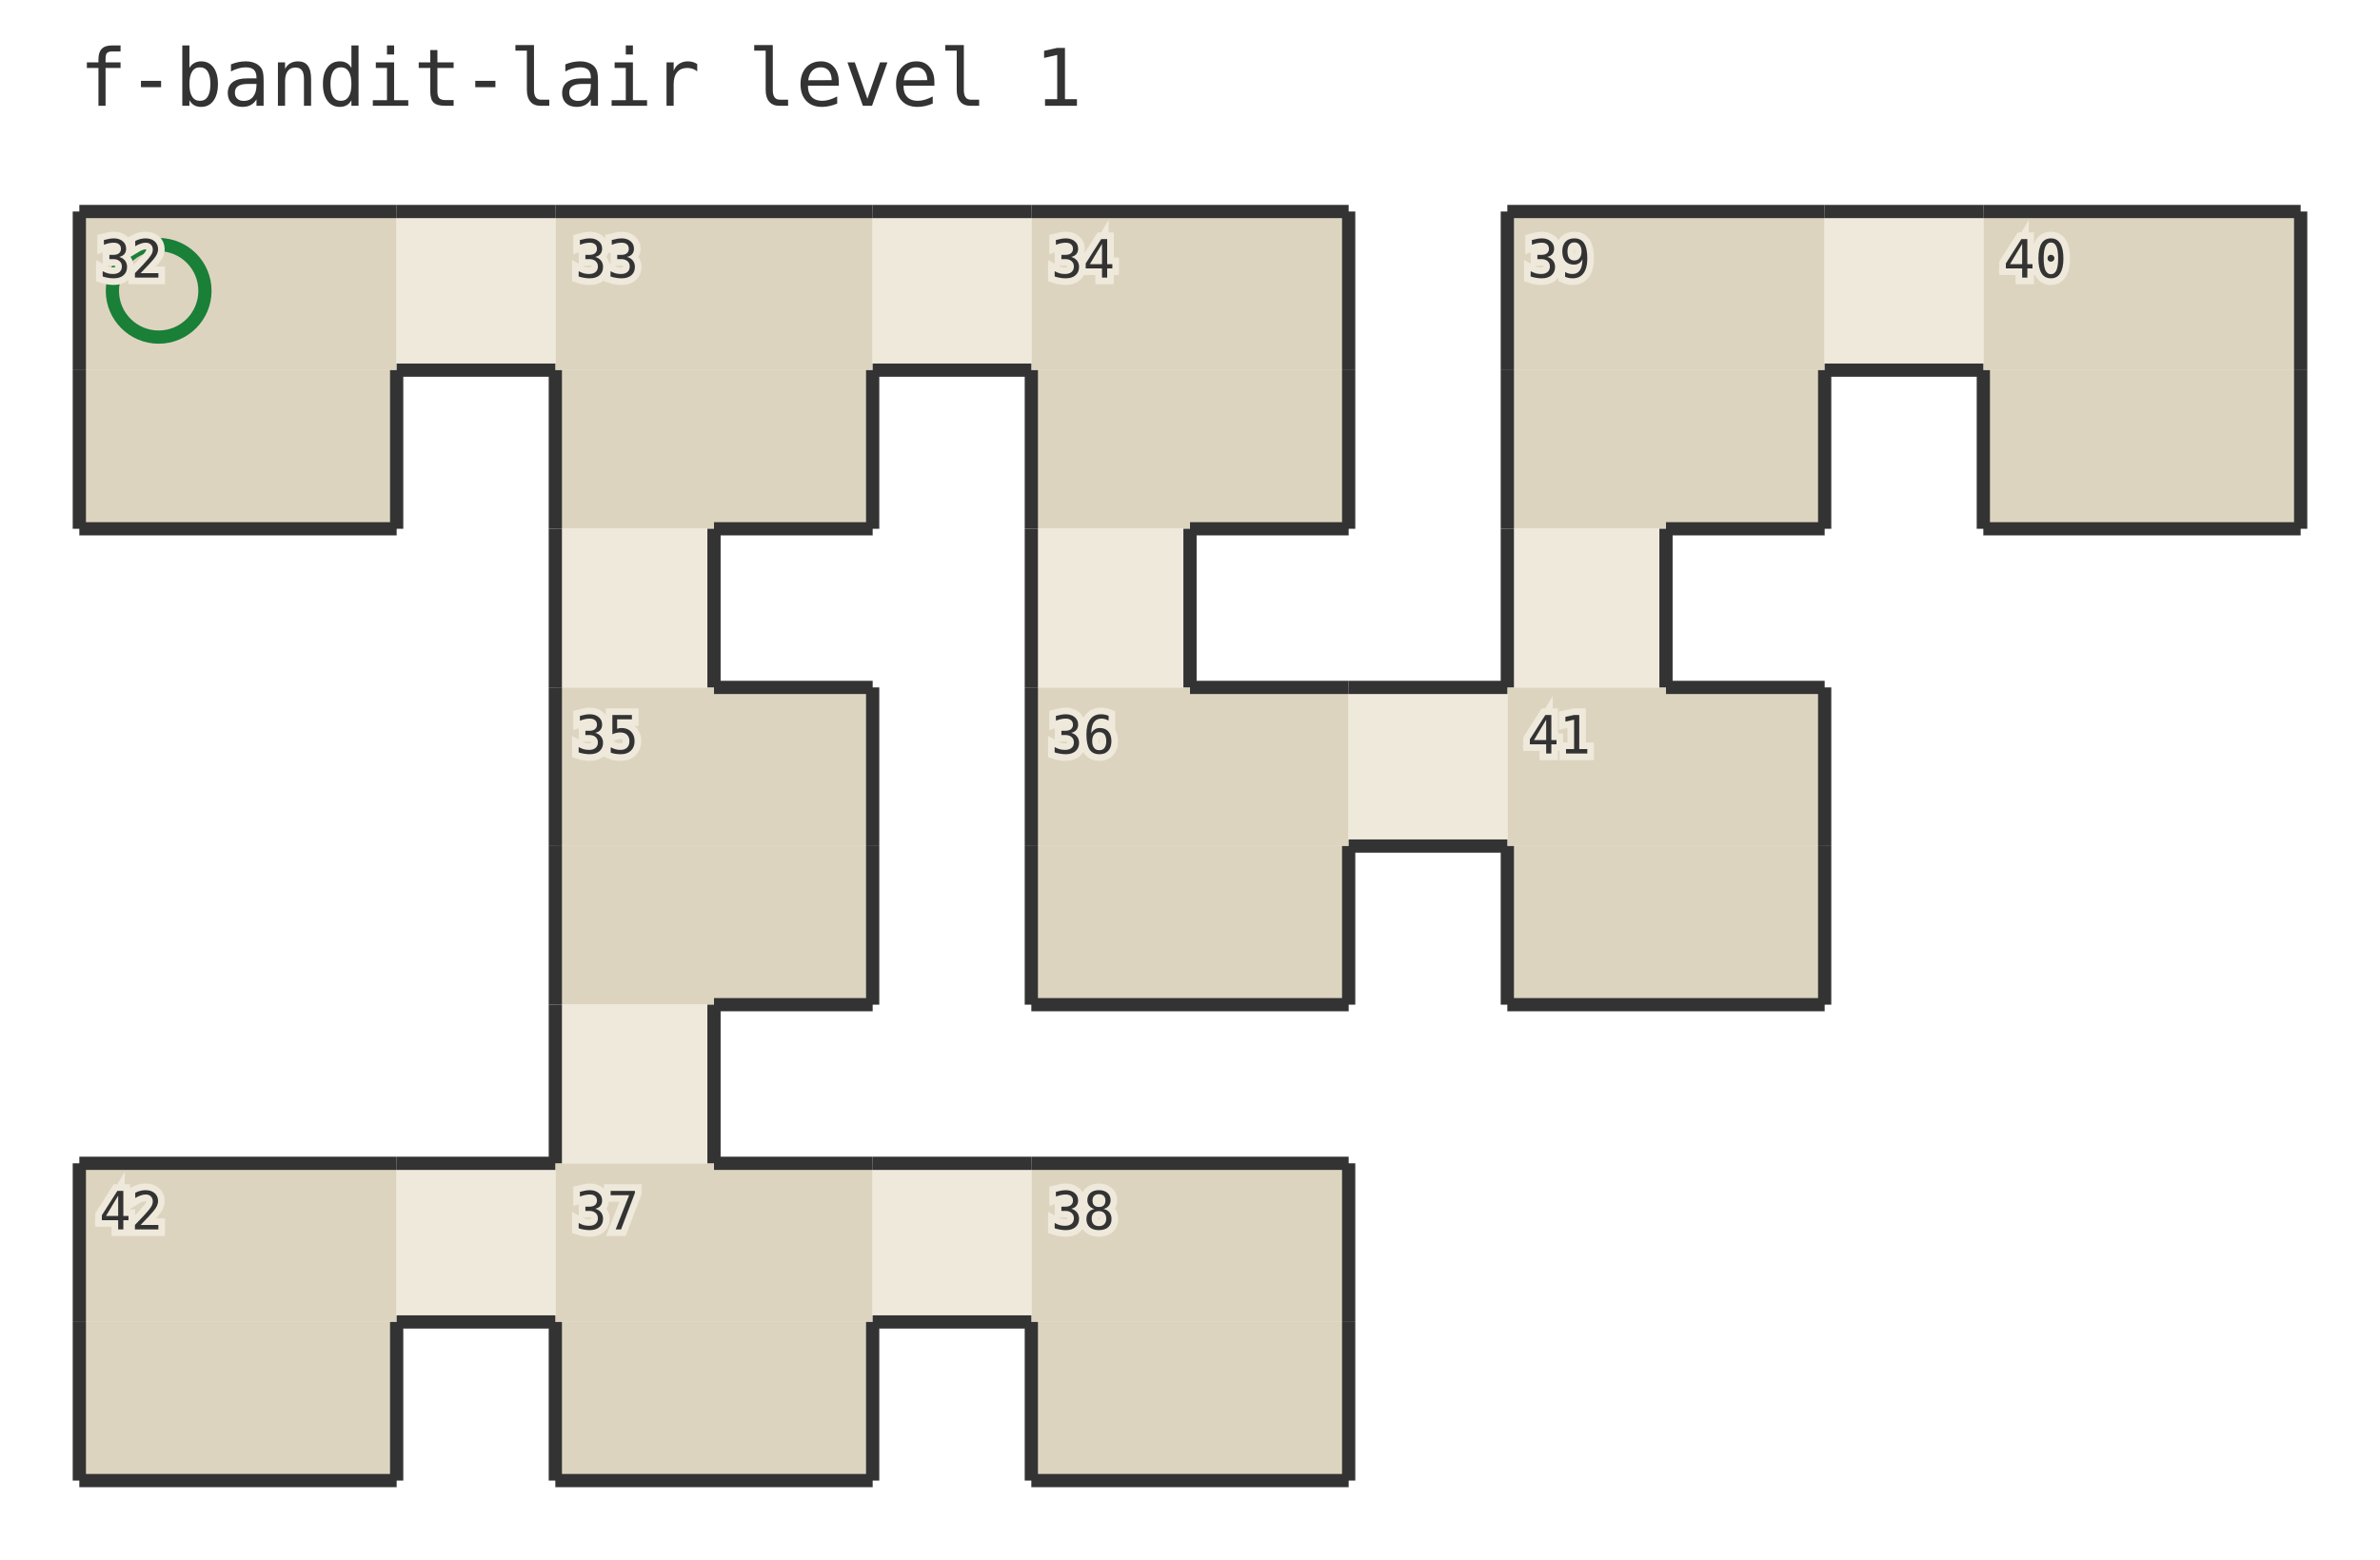
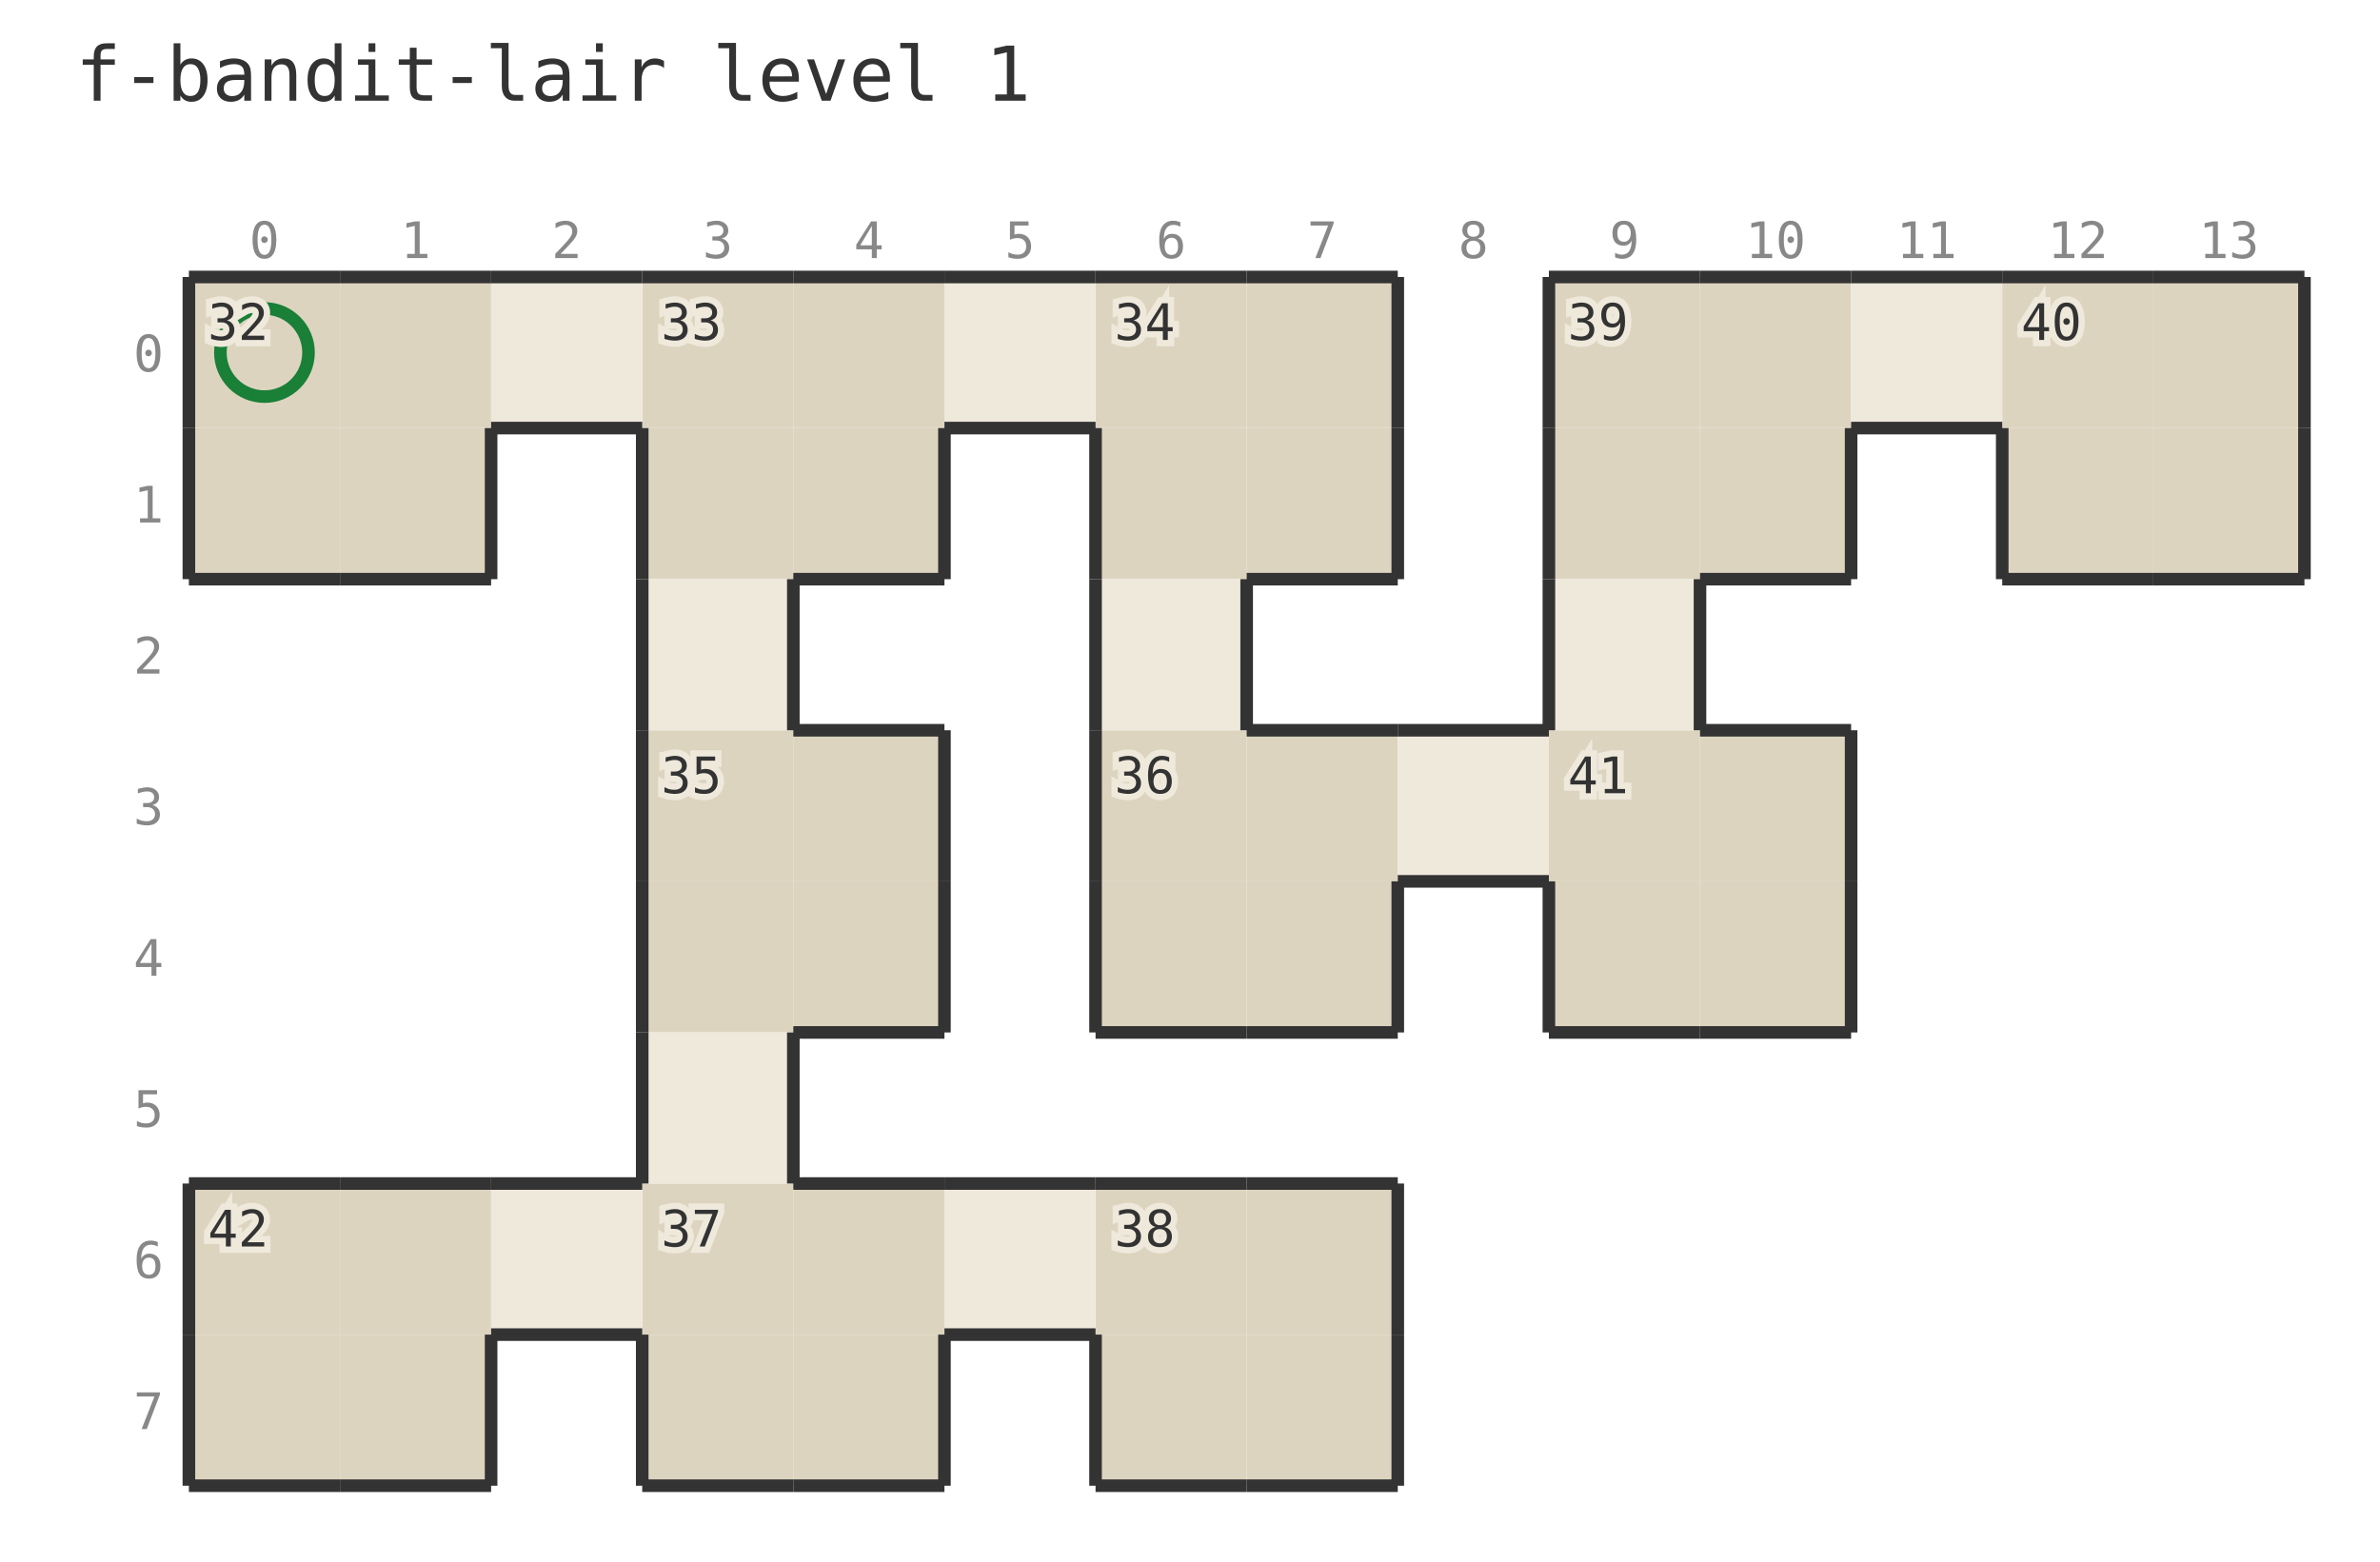
- <svg xmlns="http://www.w3.org/2000/svg" width="360" height="236" viewBox="0 0 360 236">
+ <svg xmlns="http://www.w3.org/2000/svg" width="378" height="248" viewBox="0 0 378 248">
  <text x="12" y="16" font-family="monospace" font-size="12" fill="#333333">f-bandit-lair level 1</text>
-   <rect x="12" y="32" width="24" height="24" fill="#ddd4c0" />
-   <rect x="36" y="32" width="24" height="24" fill="#ddd4c0" />
-   <rect x="12" y="56" width="24" height="24" fill="#ddd4c0" />
-   <rect x="36" y="56" width="24" height="24" fill="#ddd4c0" />
-   <rect x="84" y="32" width="24" height="24" fill="#ddd4c0" />
-   <rect x="108" y="32" width="24" height="24" fill="#ddd4c0" />
-   <rect x="84" y="56" width="24" height="24" fill="#ddd4c0" />
-   <rect x="108" y="56" width="24" height="24" fill="#ddd4c0" />
-   <rect x="156" y="32" width="24" height="24" fill="#ddd4c0" />
-   <rect x="180" y="32" width="24" height="24" fill="#ddd4c0" />
-   <rect x="156" y="56" width="24" height="24" fill="#ddd4c0" />
-   <rect x="180" y="56" width="24" height="24" fill="#ddd4c0" />
-   <rect x="84" y="104" width="24" height="24" fill="#ddd4c0" />
-   <rect x="108" y="104" width="24" height="24" fill="#ddd4c0" />
-   <rect x="84" y="128" width="24" height="24" fill="#ddd4c0" />
-   <rect x="108" y="128" width="24" height="24" fill="#ddd4c0" />
-   <rect x="156" y="104" width="24" height="24" fill="#ddd4c0" />
-   <rect x="180" y="104" width="24" height="24" fill="#ddd4c0" />
-   <rect x="156" y="128" width="24" height="24" fill="#ddd4c0" />
-   <rect x="180" y="128" width="24" height="24" fill="#ddd4c0" />
-   <rect x="84" y="176" width="24" height="24" fill="#ddd4c0" />
-   <rect x="108" y="176" width="24" height="24" fill="#ddd4c0" />
-   <rect x="84" y="200" width="24" height="24" fill="#ddd4c0" />
-   <rect x="108" y="200" width="24" height="24" fill="#ddd4c0" />
-   <rect x="156" y="176" width="24" height="24" fill="#ddd4c0" />
-   <rect x="180" y="176" width="24" height="24" fill="#ddd4c0" />
-   <rect x="156" y="200" width="24" height="24" fill="#ddd4c0" />
-   <rect x="180" y="200" width="24" height="24" fill="#ddd4c0" />
-   <rect x="228" y="32" width="24" height="24" fill="#ddd4c0" />
-   <rect x="252" y="32" width="24" height="24" fill="#ddd4c0" />
-   <rect x="228" y="56" width="24" height="24" fill="#ddd4c0" />
-   <rect x="252" y="56" width="24" height="24" fill="#ddd4c0" />
-   <rect x="300" y="32" width="24" height="24" fill="#ddd4c0" />
-   <rect x="324" y="32" width="24" height="24" fill="#ddd4c0" />
-   <rect x="300" y="56" width="24" height="24" fill="#ddd4c0" />
-   <rect x="324" y="56" width="24" height="24" fill="#ddd4c0" />
-   <rect x="228" y="104" width="24" height="24" fill="#ddd4c0" />
-   <rect x="252" y="104" width="24" height="24" fill="#ddd4c0" />
-   <rect x="228" y="128" width="24" height="24" fill="#ddd4c0" />
-   <rect x="252" y="128" width="24" height="24" fill="#ddd4c0" />
-   <rect x="12" y="176" width="24" height="24" fill="#ddd4c0" />
-   <rect x="36" y="176" width="24" height="24" fill="#ddd4c0" />
-   <rect x="12" y="200" width="24" height="24" fill="#ddd4c0" />
-   <rect x="36" y="200" width="24" height="24" fill="#ddd4c0" />
-   <rect x="60" y="32" width="24" height="24" fill="#efe9dc" />
-   <rect x="132" y="32" width="24" height="24" fill="#efe9dc" />
-   <rect x="276" y="32" width="24" height="24" fill="#efe9dc" />
-   <rect x="84" y="80" width="24" height="24" fill="#efe9dc" />
-   <rect x="156" y="80" width="24" height="24" fill="#efe9dc" />
-   <rect x="228" y="80" width="24" height="24" fill="#efe9dc" />
-   <rect x="204" y="104" width="24" height="24" fill="#efe9dc" />
-   <rect x="84" y="152" width="24" height="24" fill="#efe9dc" />
-   <rect x="60" y="176" width="24" height="24" fill="#efe9dc" />
-   <rect x="132" y="176" width="24" height="24" fill="#efe9dc" />
-   <line x1="12" y1="32" x2="12" y2="56" stroke="#333333" stroke-width="2" />
-   <line x1="12" y1="32" x2="36" y2="32" stroke="#333333" stroke-width="2" />
-   <line x1="12" y1="56" x2="12" y2="80" stroke="#333333" stroke-width="2" />
-   <line x1="12" y1="80" x2="36" y2="80" stroke="#333333" stroke-width="2" />
-   <line x1="12" y1="176" x2="12" y2="200" stroke="#333333" stroke-width="2" />
-   <line x1="12" y1="176" x2="36" y2="176" stroke="#333333" stroke-width="2" />
-   <line x1="12" y1="200" x2="12" y2="224" stroke="#333333" stroke-width="2" />
-   <line x1="12" y1="224" x2="36" y2="224" stroke="#333333" stroke-width="2" />
-   <line x1="36" y1="32" x2="60" y2="32" stroke="#333333" stroke-width="2" />
-   <line x1="36" y1="80" x2="60" y2="80" stroke="#333333" stroke-width="2" />
-   <line x1="36" y1="176" x2="60" y2="176" stroke="#333333" stroke-width="2" />
-   <line x1="36" y1="224" x2="60" y2="224" stroke="#333333" stroke-width="2" />
-   <line x1="60" y1="32" x2="84" y2="32" stroke="#333333" stroke-width="2" />
-   <line x1="60" y1="56" x2="60" y2="80" stroke="#333333" stroke-width="2" />
-   <line x1="60" y1="56" x2="84" y2="56" stroke="#333333" stroke-width="2" />
-   <line x1="60" y1="176" x2="84" y2="176" stroke="#333333" stroke-width="2" />
-   <line x1="60" y1="200" x2="60" y2="224" stroke="#333333" stroke-width="2" />
-   <line x1="60" y1="200" x2="84" y2="200" stroke="#333333" stroke-width="2" />
-   <line x1="84" y1="32" x2="108" y2="32" stroke="#333333" stroke-width="2" />
-   <line x1="84" y1="56" x2="84" y2="80" stroke="#333333" stroke-width="2" />
-   <line x1="84" y1="80" x2="84" y2="104" stroke="#333333" stroke-width="2" />
-   <line x1="84" y1="104" x2="84" y2="128" stroke="#333333" stroke-width="2" />
-   <line x1="84" y1="128" x2="84" y2="152" stroke="#333333" stroke-width="2" />
-   <line x1="84" y1="152" x2="84" y2="176" stroke="#333333" stroke-width="2" />
-   <line x1="84" y1="200" x2="84" y2="224" stroke="#333333" stroke-width="2" />
-   <line x1="84" y1="224" x2="108" y2="224" stroke="#333333" stroke-width="2" />
-   <line x1="108" y1="32" x2="132" y2="32" stroke="#333333" stroke-width="2" />
-   <line x1="108" y1="80" x2="108" y2="104" stroke="#333333" stroke-width="2" />
-   <line x1="108" y1="80" x2="132" y2="80" stroke="#333333" stroke-width="2" />
-   <line x1="108" y1="104" x2="132" y2="104" stroke="#333333" stroke-width="2" />
-   <line x1="108" y1="152" x2="108" y2="176" stroke="#333333" stroke-width="2" />
-   <line x1="108" y1="152" x2="132" y2="152" stroke="#333333" stroke-width="2" />
-   <line x1="108" y1="176" x2="132" y2="176" stroke="#333333" stroke-width="2" />
-   <line x1="108" y1="224" x2="132" y2="224" stroke="#333333" stroke-width="2" />
-   <line x1="132" y1="32" x2="156" y2="32" stroke="#333333" stroke-width="2" />
-   <line x1="132" y1="56" x2="132" y2="80" stroke="#333333" stroke-width="2" />
-   <line x1="132" y1="56" x2="156" y2="56" stroke="#333333" stroke-width="2" />
-   <line x1="132" y1="104" x2="132" y2="128" stroke="#333333" stroke-width="2" />
-   <line x1="132" y1="128" x2="132" y2="152" stroke="#333333" stroke-width="2" />
-   <line x1="132" y1="176" x2="156" y2="176" stroke="#333333" stroke-width="2" />
-   <line x1="132" y1="200" x2="132" y2="224" stroke="#333333" stroke-width="2" />
-   <line x1="132" y1="200" x2="156" y2="200" stroke="#333333" stroke-width="2" />
-   <line x1="156" y1="32" x2="180" y2="32" stroke="#333333" stroke-width="2" />
-   <line x1="156" y1="56" x2="156" y2="80" stroke="#333333" stroke-width="2" />
-   <line x1="156" y1="80" x2="156" y2="104" stroke="#333333" stroke-width="2" />
-   <line x1="156" y1="104" x2="156" y2="128" stroke="#333333" stroke-width="2" />
-   <line x1="156" y1="128" x2="156" y2="152" stroke="#333333" stroke-width="2" />
-   <line x1="156" y1="152" x2="180" y2="152" stroke="#333333" stroke-width="2" />
-   <line x1="156" y1="176" x2="180" y2="176" stroke="#333333" stroke-width="2" />
-   <line x1="156" y1="200" x2="156" y2="224" stroke="#333333" stroke-width="2" />
-   <line x1="156" y1="224" x2="180" y2="224" stroke="#333333" stroke-width="2" />
-   <line x1="180" y1="32" x2="204" y2="32" stroke="#333333" stroke-width="2" />
-   <line x1="180" y1="80" x2="180" y2="104" stroke="#333333" stroke-width="2" />
-   <line x1="180" y1="80" x2="204" y2="80" stroke="#333333" stroke-width="2" />
-   <line x1="180" y1="104" x2="204" y2="104" stroke="#333333" stroke-width="2" />
-   <line x1="180" y1="152" x2="204" y2="152" stroke="#333333" stroke-width="2" />
-   <line x1="180" y1="176" x2="204" y2="176" stroke="#333333" stroke-width="2" />
-   <line x1="180" y1="224" x2="204" y2="224" stroke="#333333" stroke-width="2" />
-   <line x1="204" y1="32" x2="204" y2="56" stroke="#333333" stroke-width="2" />
-   <line x1="204" y1="56" x2="204" y2="80" stroke="#333333" stroke-width="2" />
-   <line x1="204" y1="104" x2="228" y2="104" stroke="#333333" stroke-width="2" />
-   <line x1="204" y1="128" x2="204" y2="152" stroke="#333333" stroke-width="2" />
-   <line x1="204" y1="128" x2="228" y2="128" stroke="#333333" stroke-width="2" />
-   <line x1="204" y1="176" x2="204" y2="200" stroke="#333333" stroke-width="2" />
-   <line x1="204" y1="200" x2="204" y2="224" stroke="#333333" stroke-width="2" />
-   <line x1="228" y1="32" x2="228" y2="56" stroke="#333333" stroke-width="2" />
-   <line x1="228" y1="32" x2="252" y2="32" stroke="#333333" stroke-width="2" />
-   <line x1="228" y1="56" x2="228" y2="80" stroke="#333333" stroke-width="2" />
-   <line x1="228" y1="80" x2="228" y2="104" stroke="#333333" stroke-width="2" />
-   <line x1="228" y1="128" x2="228" y2="152" stroke="#333333" stroke-width="2" />
-   <line x1="228" y1="152" x2="252" y2="152" stroke="#333333" stroke-width="2" />
-   <line x1="252" y1="32" x2="276" y2="32" stroke="#333333" stroke-width="2" />
-   <line x1="252" y1="80" x2="252" y2="104" stroke="#333333" stroke-width="2" />
-   <line x1="252" y1="80" x2="276" y2="80" stroke="#333333" stroke-width="2" />
-   <line x1="252" y1="104" x2="276" y2="104" stroke="#333333" stroke-width="2" />
-   <line x1="252" y1="152" x2="276" y2="152" stroke="#333333" stroke-width="2" />
-   <line x1="276" y1="32" x2="300" y2="32" stroke="#333333" stroke-width="2" />
-   <line x1="276" y1="56" x2="276" y2="80" stroke="#333333" stroke-width="2" />
-   <line x1="276" y1="56" x2="300" y2="56" stroke="#333333" stroke-width="2" />
-   <line x1="276" y1="104" x2="276" y2="128" stroke="#333333" stroke-width="2" />
-   <line x1="276" y1="128" x2="276" y2="152" stroke="#333333" stroke-width="2" />
-   <line x1="300" y1="32" x2="324" y2="32" stroke="#333333" stroke-width="2" />
-   <line x1="300" y1="56" x2="300" y2="80" stroke="#333333" stroke-width="2" />
-   <line x1="300" y1="80" x2="324" y2="80" stroke="#333333" stroke-width="2" />
-   <line x1="324" y1="32" x2="348" y2="32" stroke="#333333" stroke-width="2" />
-   <line x1="324" y1="80" x2="348" y2="80" stroke="#333333" stroke-width="2" />
-   <line x1="348" y1="32" x2="348" y2="56" stroke="#333333" stroke-width="2" />
-   <line x1="348" y1="56" x2="348" y2="80" stroke="#333333" stroke-width="2" />
-   <circle cx="24" cy="44" r="7" fill="none" stroke="#1a7f37" stroke-width="2" />
-   <text x="15" y="42" font-family="monospace" font-size="8" paint-order="stroke" stroke="#efe9dc" stroke-width="2" fill="#333333">32</text>
-   <text x="87" y="42" font-family="monospace" font-size="8" paint-order="stroke" stroke="#efe9dc" stroke-width="2" fill="#333333">33</text>
-   <text x="159" y="42" font-family="monospace" font-size="8" paint-order="stroke" stroke="#efe9dc" stroke-width="2" fill="#333333">34</text>
-   <text x="87" y="114" font-family="monospace" font-size="8" paint-order="stroke" stroke="#efe9dc" stroke-width="2" fill="#333333">35</text>
-   <text x="159" y="114" font-family="monospace" font-size="8" paint-order="stroke" stroke="#efe9dc" stroke-width="2" fill="#333333">36</text>
-   <text x="87" y="186" font-family="monospace" font-size="8" paint-order="stroke" stroke="#efe9dc" stroke-width="2" fill="#333333">37</text>
-   <text x="159" y="186" font-family="monospace" font-size="8" paint-order="stroke" stroke="#efe9dc" stroke-width="2" fill="#333333">38</text>
-   <text x="231" y="42" font-family="monospace" font-size="8" paint-order="stroke" stroke="#efe9dc" stroke-width="2" fill="#333333">39</text>
-   <text x="303" y="42" font-family="monospace" font-size="8" paint-order="stroke" stroke="#efe9dc" stroke-width="2" fill="#333333">40</text>
-   <text x="231" y="114" font-family="monospace" font-size="8" paint-order="stroke" stroke="#efe9dc" stroke-width="2" fill="#333333">41</text>
-   <text x="15" y="186" font-family="monospace" font-size="8" paint-order="stroke" stroke="#efe9dc" stroke-width="2" fill="#333333">42</text>
+   <text x="42" y="41" font-family="monospace" font-size="8" text-anchor="middle" fill="#888888">0</text>
+   <text x="66" y="41" font-family="monospace" font-size="8" text-anchor="middle" fill="#888888">1</text>
+   <text x="90" y="41" font-family="monospace" font-size="8" text-anchor="middle" fill="#888888">2</text>
+   <text x="114" y="41" font-family="monospace" font-size="8" text-anchor="middle" fill="#888888">3</text>
+   <text x="138" y="41" font-family="monospace" font-size="8" text-anchor="middle" fill="#888888">4</text>
+   <text x="162" y="41" font-family="monospace" font-size="8" text-anchor="middle" fill="#888888">5</text>
+   <text x="186" y="41" font-family="monospace" font-size="8" text-anchor="middle" fill="#888888">6</text>
+   <text x="210" y="41" font-family="monospace" font-size="8" text-anchor="middle" fill="#888888">7</text>
+   <text x="234" y="41" font-family="monospace" font-size="8" text-anchor="middle" fill="#888888">8</text>
+   <text x="258" y="41" font-family="monospace" font-size="8" text-anchor="middle" fill="#888888">9</text>
+   <text x="282" y="41" font-family="monospace" font-size="8" text-anchor="middle" fill="#888888">10</text>
+   <text x="306" y="41" font-family="monospace" font-size="8" text-anchor="middle" fill="#888888">11</text>
+   <text x="330" y="41" font-family="monospace" font-size="8" text-anchor="middle" fill="#888888">12</text>
+   <text x="354" y="41" font-family="monospace" font-size="8" text-anchor="middle" fill="#888888">13</text>
+   <text x="26" y="59" font-family="monospace" font-size="8" text-anchor="end" fill="#888888">0</text>
+   <text x="26" y="83" font-family="monospace" font-size="8" text-anchor="end" fill="#888888">1</text>
+   <text x="26" y="107" font-family="monospace" font-size="8" text-anchor="end" fill="#888888">2</text>
+   <text x="26" y="131" font-family="monospace" font-size="8" text-anchor="end" fill="#888888">3</text>
+   <text x="26" y="155" font-family="monospace" font-size="8" text-anchor="end" fill="#888888">4</text>
+   <text x="26" y="179" font-family="monospace" font-size="8" text-anchor="end" fill="#888888">5</text>
+   <text x="26" y="203" font-family="monospace" font-size="8" text-anchor="end" fill="#888888">6</text>
+   <text x="26" y="227" font-family="monospace" font-size="8" text-anchor="end" fill="#888888">7</text>
+   <rect x="30" y="44" width="24" height="24" fill="#ddd4c0" />
+   <rect x="54" y="44" width="24" height="24" fill="#ddd4c0" />
+   <rect x="30" y="68" width="24" height="24" fill="#ddd4c0" />
+   <rect x="54" y="68" width="24" height="24" fill="#ddd4c0" />
+   <rect x="102" y="44" width="24" height="24" fill="#ddd4c0" />
+   <rect x="126" y="44" width="24" height="24" fill="#ddd4c0" />
+   <rect x="102" y="68" width="24" height="24" fill="#ddd4c0" />
+   <rect x="126" y="68" width="24" height="24" fill="#ddd4c0" />
+   <rect x="174" y="44" width="24" height="24" fill="#ddd4c0" />
+   <rect x="198" y="44" width="24" height="24" fill="#ddd4c0" />
+   <rect x="174" y="68" width="24" height="24" fill="#ddd4c0" />
+   <rect x="198" y="68" width="24" height="24" fill="#ddd4c0" />
+   <rect x="102" y="116" width="24" height="24" fill="#ddd4c0" />
+   <rect x="126" y="116" width="24" height="24" fill="#ddd4c0" />
+   <rect x="102" y="140" width="24" height="24" fill="#ddd4c0" />
+   <rect x="126" y="140" width="24" height="24" fill="#ddd4c0" />
+   <rect x="174" y="116" width="24" height="24" fill="#ddd4c0" />
+   <rect x="198" y="116" width="24" height="24" fill="#ddd4c0" />
+   <rect x="174" y="140" width="24" height="24" fill="#ddd4c0" />
+   <rect x="198" y="140" width="24" height="24" fill="#ddd4c0" />
+   <rect x="102" y="188" width="24" height="24" fill="#ddd4c0" />
+   <rect x="126" y="188" width="24" height="24" fill="#ddd4c0" />
+   <rect x="102" y="212" width="24" height="24" fill="#ddd4c0" />
+   <rect x="126" y="212" width="24" height="24" fill="#ddd4c0" />
+   <rect x="174" y="188" width="24" height="24" fill="#ddd4c0" />
+   <rect x="198" y="188" width="24" height="24" fill="#ddd4c0" />
+   <rect x="174" y="212" width="24" height="24" fill="#ddd4c0" />
+   <rect x="198" y="212" width="24" height="24" fill="#ddd4c0" />
+   <rect x="246" y="44" width="24" height="24" fill="#ddd4c0" />
+   <rect x="270" y="44" width="24" height="24" fill="#ddd4c0" />
+   <rect x="246" y="68" width="24" height="24" fill="#ddd4c0" />
+   <rect x="270" y="68" width="24" height="24" fill="#ddd4c0" />
+   <rect x="318" y="44" width="24" height="24" fill="#ddd4c0" />
+   <rect x="342" y="44" width="24" height="24" fill="#ddd4c0" />
+   <rect x="318" y="68" width="24" height="24" fill="#ddd4c0" />
+   <rect x="342" y="68" width="24" height="24" fill="#ddd4c0" />
+   <rect x="246" y="116" width="24" height="24" fill="#ddd4c0" />
+   <rect x="270" y="116" width="24" height="24" fill="#ddd4c0" />
+   <rect x="246" y="140" width="24" height="24" fill="#ddd4c0" />
+   <rect x="270" y="140" width="24" height="24" fill="#ddd4c0" />
+   <rect x="30" y="188" width="24" height="24" fill="#ddd4c0" />
+   <rect x="54" y="188" width="24" height="24" fill="#ddd4c0" />
+   <rect x="30" y="212" width="24" height="24" fill="#ddd4c0" />
+   <rect x="54" y="212" width="24" height="24" fill="#ddd4c0" />
+   <rect x="78" y="44" width="24" height="24" fill="#efe9dc" />
+   <rect x="150" y="44" width="24" height="24" fill="#efe9dc" />
+   <rect x="294" y="44" width="24" height="24" fill="#efe9dc" />
+   <rect x="102" y="92" width="24" height="24" fill="#efe9dc" />
+   <rect x="174" y="92" width="24" height="24" fill="#efe9dc" />
+   <rect x="246" y="92" width="24" height="24" fill="#efe9dc" />
+   <rect x="222" y="116" width="24" height="24" fill="#efe9dc" />
+   <rect x="102" y="164" width="24" height="24" fill="#efe9dc" />
+   <rect x="78" y="188" width="24" height="24" fill="#efe9dc" />
+   <rect x="150" y="188" width="24" height="24" fill="#efe9dc" />
+   <line x1="30" y1="44" x2="30" y2="68" stroke="#333333" stroke-width="2" />
+   <line x1="30" y1="44" x2="54" y2="44" stroke="#333333" stroke-width="2" />
+   <line x1="30" y1="68" x2="30" y2="92" stroke="#333333" stroke-width="2" />
+   <line x1="30" y1="92" x2="54" y2="92" stroke="#333333" stroke-width="2" />
+   <line x1="30" y1="188" x2="30" y2="212" stroke="#333333" stroke-width="2" />
+   <line x1="30" y1="188" x2="54" y2="188" stroke="#333333" stroke-width="2" />
+   <line x1="30" y1="212" x2="30" y2="236" stroke="#333333" stroke-width="2" />
+   <line x1="30" y1="236" x2="54" y2="236" stroke="#333333" stroke-width="2" />
+   <line x1="54" y1="44" x2="78" y2="44" stroke="#333333" stroke-width="2" />
+   <line x1="54" y1="92" x2="78" y2="92" stroke="#333333" stroke-width="2" />
+   <line x1="54" y1="188" x2="78" y2="188" stroke="#333333" stroke-width="2" />
+   <line x1="54" y1="236" x2="78" y2="236" stroke="#333333" stroke-width="2" />
+   <line x1="78" y1="44" x2="102" y2="44" stroke="#333333" stroke-width="2" />
+   <line x1="78" y1="68" x2="78" y2="92" stroke="#333333" stroke-width="2" />
+   <line x1="78" y1="68" x2="102" y2="68" stroke="#333333" stroke-width="2" />
+   <line x1="78" y1="188" x2="102" y2="188" stroke="#333333" stroke-width="2" />
+   <line x1="78" y1="212" x2="78" y2="236" stroke="#333333" stroke-width="2" />
+   <line x1="78" y1="212" x2="102" y2="212" stroke="#333333" stroke-width="2" />
+   <line x1="102" y1="44" x2="126" y2="44" stroke="#333333" stroke-width="2" />
+   <line x1="102" y1="68" x2="102" y2="92" stroke="#333333" stroke-width="2" />
+   <line x1="102" y1="92" x2="102" y2="116" stroke="#333333" stroke-width="2" />
+   <line x1="102" y1="116" x2="102" y2="140" stroke="#333333" stroke-width="2" />
+   <line x1="102" y1="140" x2="102" y2="164" stroke="#333333" stroke-width="2" />
+   <line x1="102" y1="164" x2="102" y2="188" stroke="#333333" stroke-width="2" />
+   <line x1="102" y1="212" x2="102" y2="236" stroke="#333333" stroke-width="2" />
+   <line x1="102" y1="236" x2="126" y2="236" stroke="#333333" stroke-width="2" />
+   <line x1="126" y1="44" x2="150" y2="44" stroke="#333333" stroke-width="2" />
+   <line x1="126" y1="92" x2="126" y2="116" stroke="#333333" stroke-width="2" />
+   <line x1="126" y1="92" x2="150" y2="92" stroke="#333333" stroke-width="2" />
+   <line x1="126" y1="116" x2="150" y2="116" stroke="#333333" stroke-width="2" />
+   <line x1="126" y1="164" x2="126" y2="188" stroke="#333333" stroke-width="2" />
+   <line x1="126" y1="164" x2="150" y2="164" stroke="#333333" stroke-width="2" />
+   <line x1="126" y1="188" x2="150" y2="188" stroke="#333333" stroke-width="2" />
+   <line x1="126" y1="236" x2="150" y2="236" stroke="#333333" stroke-width="2" />
+   <line x1="150" y1="44" x2="174" y2="44" stroke="#333333" stroke-width="2" />
+   <line x1="150" y1="68" x2="150" y2="92" stroke="#333333" stroke-width="2" />
+   <line x1="150" y1="68" x2="174" y2="68" stroke="#333333" stroke-width="2" />
+   <line x1="150" y1="116" x2="150" y2="140" stroke="#333333" stroke-width="2" />
+   <line x1="150" y1="140" x2="150" y2="164" stroke="#333333" stroke-width="2" />
+   <line x1="150" y1="188" x2="174" y2="188" stroke="#333333" stroke-width="2" />
+   <line x1="150" y1="212" x2="150" y2="236" stroke="#333333" stroke-width="2" />
+   <line x1="150" y1="212" x2="174" y2="212" stroke="#333333" stroke-width="2" />
+   <line x1="174" y1="44" x2="198" y2="44" stroke="#333333" stroke-width="2" />
+   <line x1="174" y1="68" x2="174" y2="92" stroke="#333333" stroke-width="2" />
+   <line x1="174" y1="92" x2="174" y2="116" stroke="#333333" stroke-width="2" />
+   <line x1="174" y1="116" x2="174" y2="140" stroke="#333333" stroke-width="2" />
+   <line x1="174" y1="140" x2="174" y2="164" stroke="#333333" stroke-width="2" />
+   <line x1="174" y1="164" x2="198" y2="164" stroke="#333333" stroke-width="2" />
+   <line x1="174" y1="188" x2="198" y2="188" stroke="#333333" stroke-width="2" />
+   <line x1="174" y1="212" x2="174" y2="236" stroke="#333333" stroke-width="2" />
+   <line x1="174" y1="236" x2="198" y2="236" stroke="#333333" stroke-width="2" />
+   <line x1="198" y1="44" x2="222" y2="44" stroke="#333333" stroke-width="2" />
+   <line x1="198" y1="92" x2="198" y2="116" stroke="#333333" stroke-width="2" />
+   <line x1="198" y1="92" x2="222" y2="92" stroke="#333333" stroke-width="2" />
+   <line x1="198" y1="116" x2="222" y2="116" stroke="#333333" stroke-width="2" />
+   <line x1="198" y1="164" x2="222" y2="164" stroke="#333333" stroke-width="2" />
+   <line x1="198" y1="188" x2="222" y2="188" stroke="#333333" stroke-width="2" />
+   <line x1="198" y1="236" x2="222" y2="236" stroke="#333333" stroke-width="2" />
+   <line x1="222" y1="44" x2="222" y2="68" stroke="#333333" stroke-width="2" />
+   <line x1="222" y1="68" x2="222" y2="92" stroke="#333333" stroke-width="2" />
+   <line x1="222" y1="116" x2="246" y2="116" stroke="#333333" stroke-width="2" />
+   <line x1="222" y1="140" x2="222" y2="164" stroke="#333333" stroke-width="2" />
+   <line x1="222" y1="140" x2="246" y2="140" stroke="#333333" stroke-width="2" />
+   <line x1="222" y1="188" x2="222" y2="212" stroke="#333333" stroke-width="2" />
+   <line x1="222" y1="212" x2="222" y2="236" stroke="#333333" stroke-width="2" />
+   <line x1="246" y1="44" x2="246" y2="68" stroke="#333333" stroke-width="2" />
+   <line x1="246" y1="44" x2="270" y2="44" stroke="#333333" stroke-width="2" />
+   <line x1="246" y1="68" x2="246" y2="92" stroke="#333333" stroke-width="2" />
+   <line x1="246" y1="92" x2="246" y2="116" stroke="#333333" stroke-width="2" />
+   <line x1="246" y1="140" x2="246" y2="164" stroke="#333333" stroke-width="2" />
+   <line x1="246" y1="164" x2="270" y2="164" stroke="#333333" stroke-width="2" />
+   <line x1="270" y1="44" x2="294" y2="44" stroke="#333333" stroke-width="2" />
+   <line x1="270" y1="92" x2="270" y2="116" stroke="#333333" stroke-width="2" />
+   <line x1="270" y1="92" x2="294" y2="92" stroke="#333333" stroke-width="2" />
+   <line x1="270" y1="116" x2="294" y2="116" stroke="#333333" stroke-width="2" />
+   <line x1="270" y1="164" x2="294" y2="164" stroke="#333333" stroke-width="2" />
+   <line x1="294" y1="44" x2="318" y2="44" stroke="#333333" stroke-width="2" />
+   <line x1="294" y1="68" x2="294" y2="92" stroke="#333333" stroke-width="2" />
+   <line x1="294" y1="68" x2="318" y2="68" stroke="#333333" stroke-width="2" />
+   <line x1="294" y1="116" x2="294" y2="140" stroke="#333333" stroke-width="2" />
+   <line x1="294" y1="140" x2="294" y2="164" stroke="#333333" stroke-width="2" />
+   <line x1="318" y1="44" x2="342" y2="44" stroke="#333333" stroke-width="2" />
+   <line x1="318" y1="68" x2="318" y2="92" stroke="#333333" stroke-width="2" />
+   <line x1="318" y1="92" x2="342" y2="92" stroke="#333333" stroke-width="2" />
+   <line x1="342" y1="44" x2="366" y2="44" stroke="#333333" stroke-width="2" />
+   <line x1="342" y1="92" x2="366" y2="92" stroke="#333333" stroke-width="2" />
+   <line x1="366" y1="44" x2="366" y2="68" stroke="#333333" stroke-width="2" />
+   <line x1="366" y1="68" x2="366" y2="92" stroke="#333333" stroke-width="2" />
+   <circle cx="42" cy="56" r="7" fill="none" stroke="#1a7f37" stroke-width="2" />
+   <text x="33" y="54" font-family="monospace" font-size="8" paint-order="stroke" stroke="#efe9dc" stroke-width="2" fill="#333333">32</text>
+   <text x="105" y="54" font-family="monospace" font-size="8" paint-order="stroke" stroke="#efe9dc" stroke-width="2" fill="#333333">33</text>
+   <text x="177" y="54" font-family="monospace" font-size="8" paint-order="stroke" stroke="#efe9dc" stroke-width="2" fill="#333333">34</text>
+   <text x="105" y="126" font-family="monospace" font-size="8" paint-order="stroke" stroke="#efe9dc" stroke-width="2" fill="#333333">35</text>
+   <text x="177" y="126" font-family="monospace" font-size="8" paint-order="stroke" stroke="#efe9dc" stroke-width="2" fill="#333333">36</text>
+   <text x="105" y="198" font-family="monospace" font-size="8" paint-order="stroke" stroke="#efe9dc" stroke-width="2" fill="#333333">37</text>
+   <text x="177" y="198" font-family="monospace" font-size="8" paint-order="stroke" stroke="#efe9dc" stroke-width="2" fill="#333333">38</text>
+   <text x="249" y="54" font-family="monospace" font-size="8" paint-order="stroke" stroke="#efe9dc" stroke-width="2" fill="#333333">39</text>
+   <text x="321" y="54" font-family="monospace" font-size="8" paint-order="stroke" stroke="#efe9dc" stroke-width="2" fill="#333333">40</text>
+   <text x="249" y="126" font-family="monospace" font-size="8" paint-order="stroke" stroke="#efe9dc" stroke-width="2" fill="#333333">41</text>
+   <text x="33" y="198" font-family="monospace" font-size="8" paint-order="stroke" stroke="#efe9dc" stroke-width="2" fill="#333333">42</text>
</svg>
